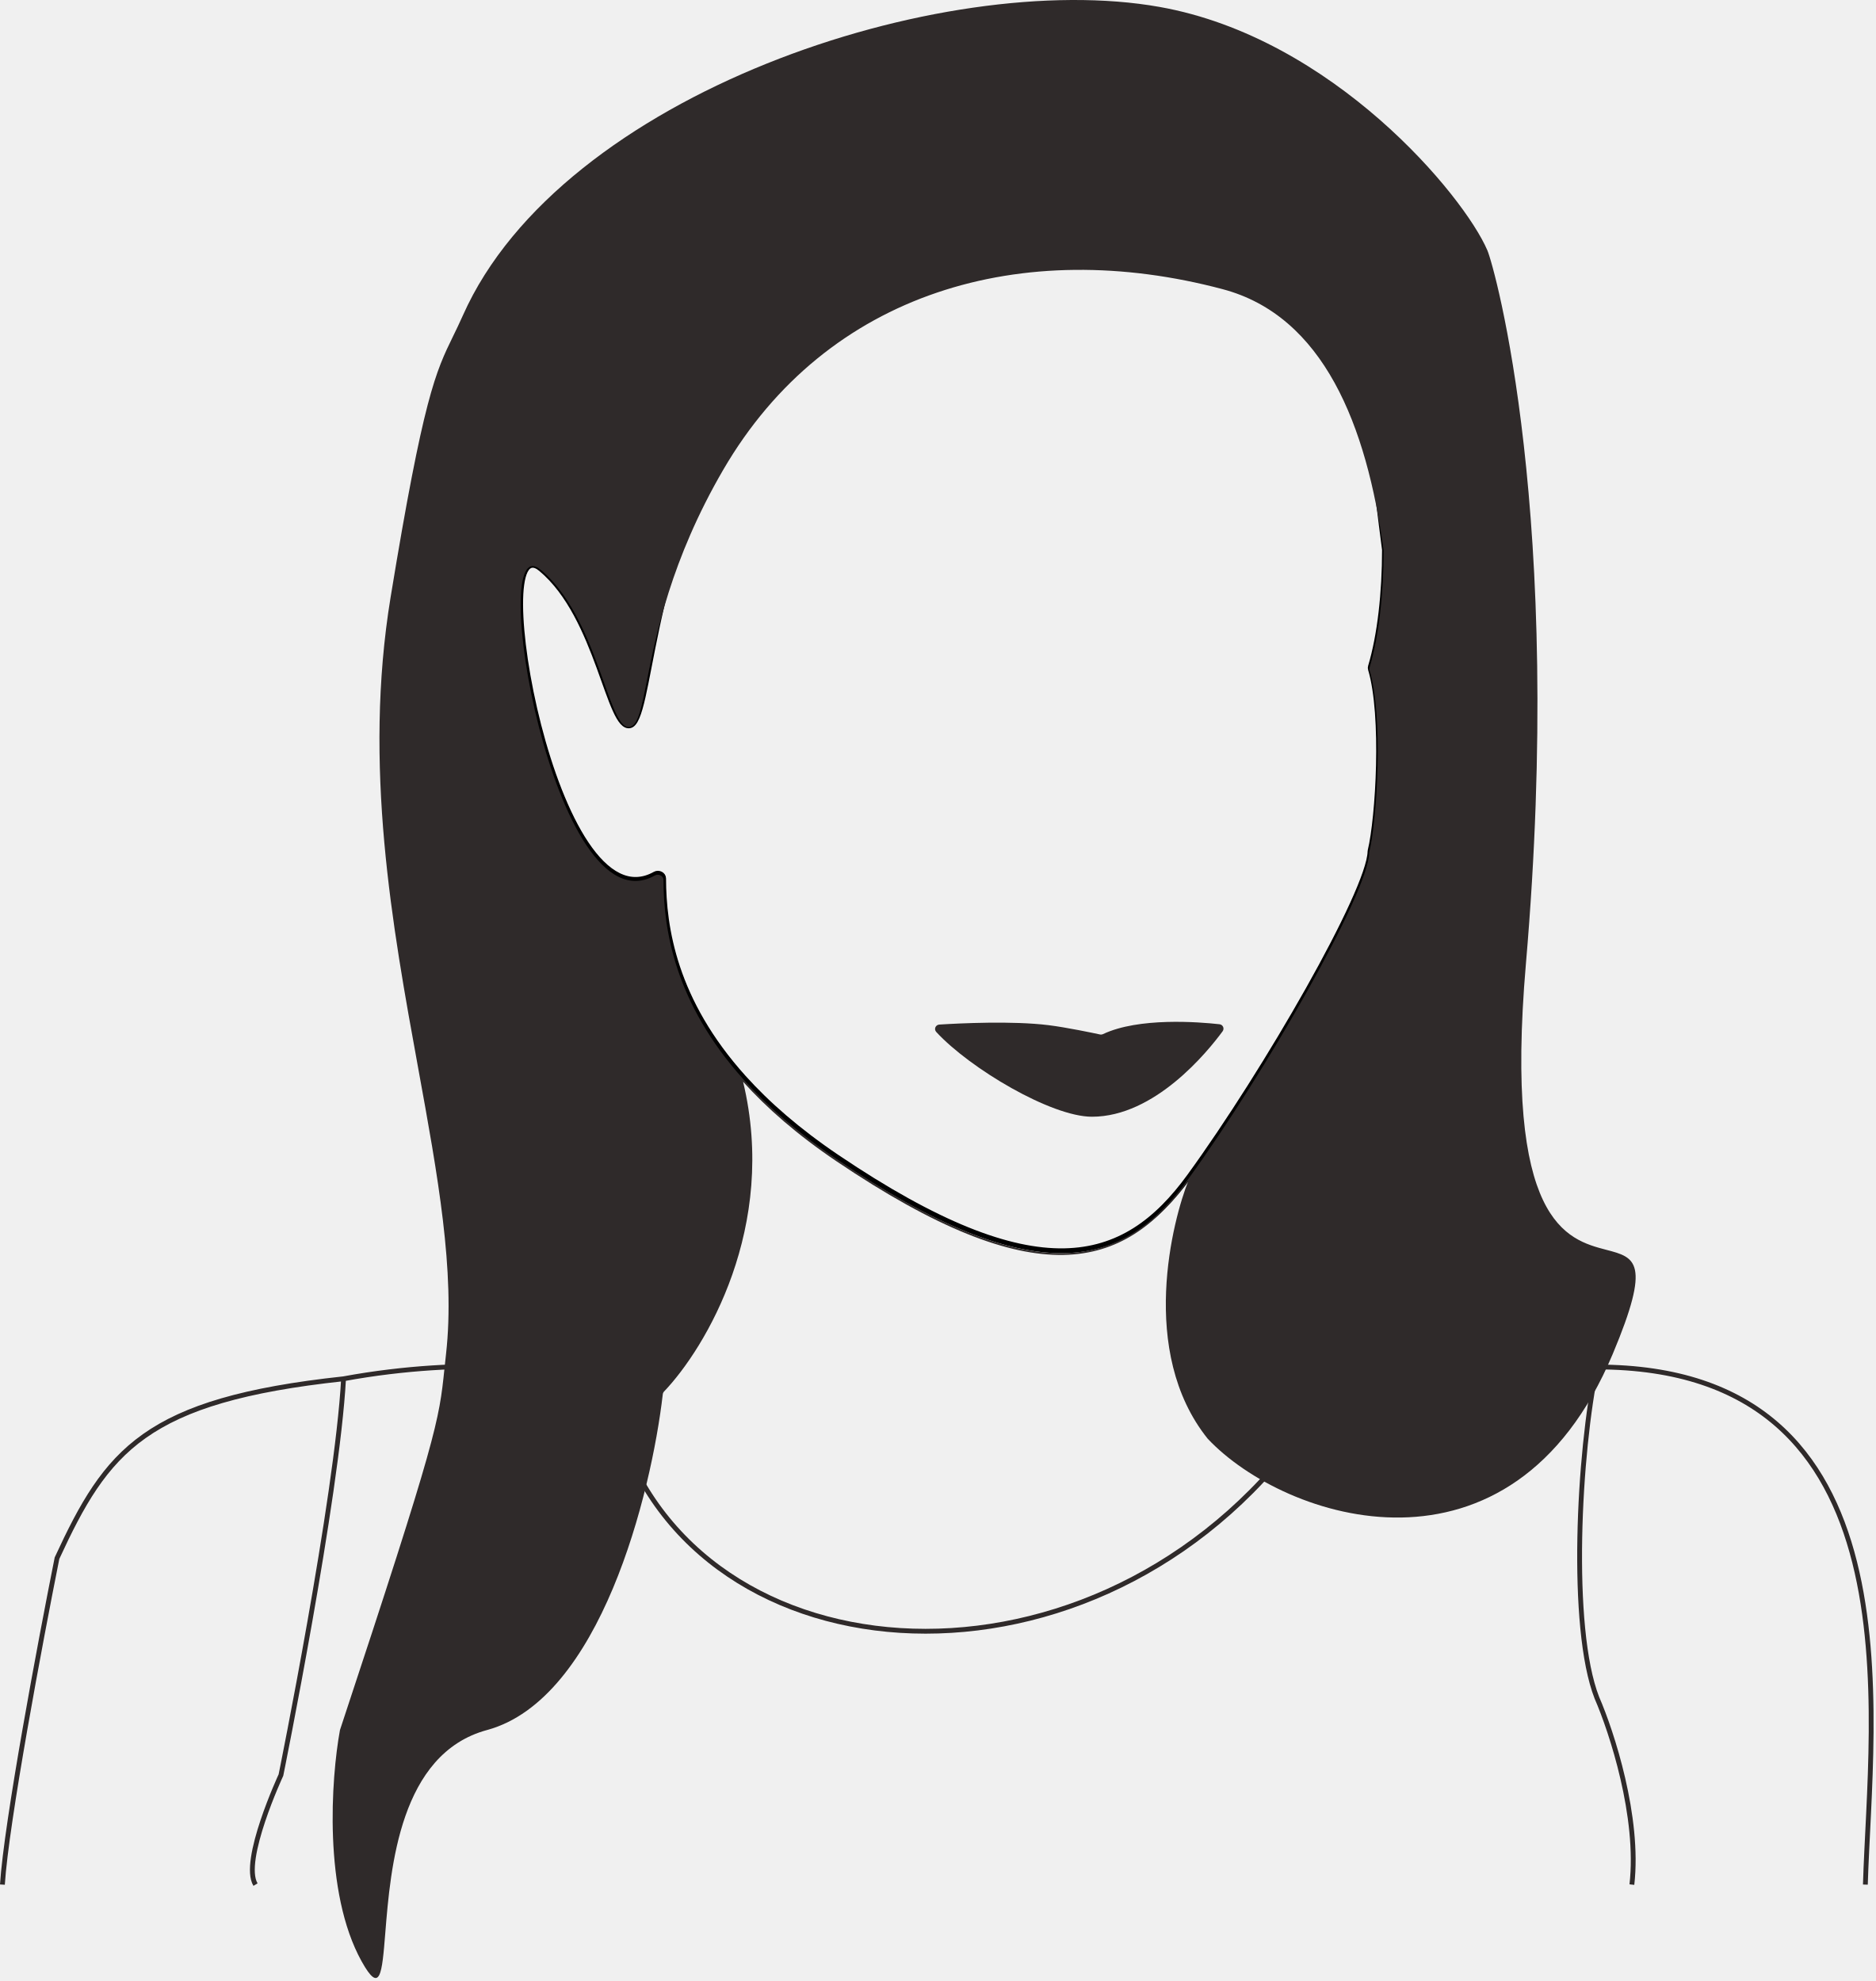
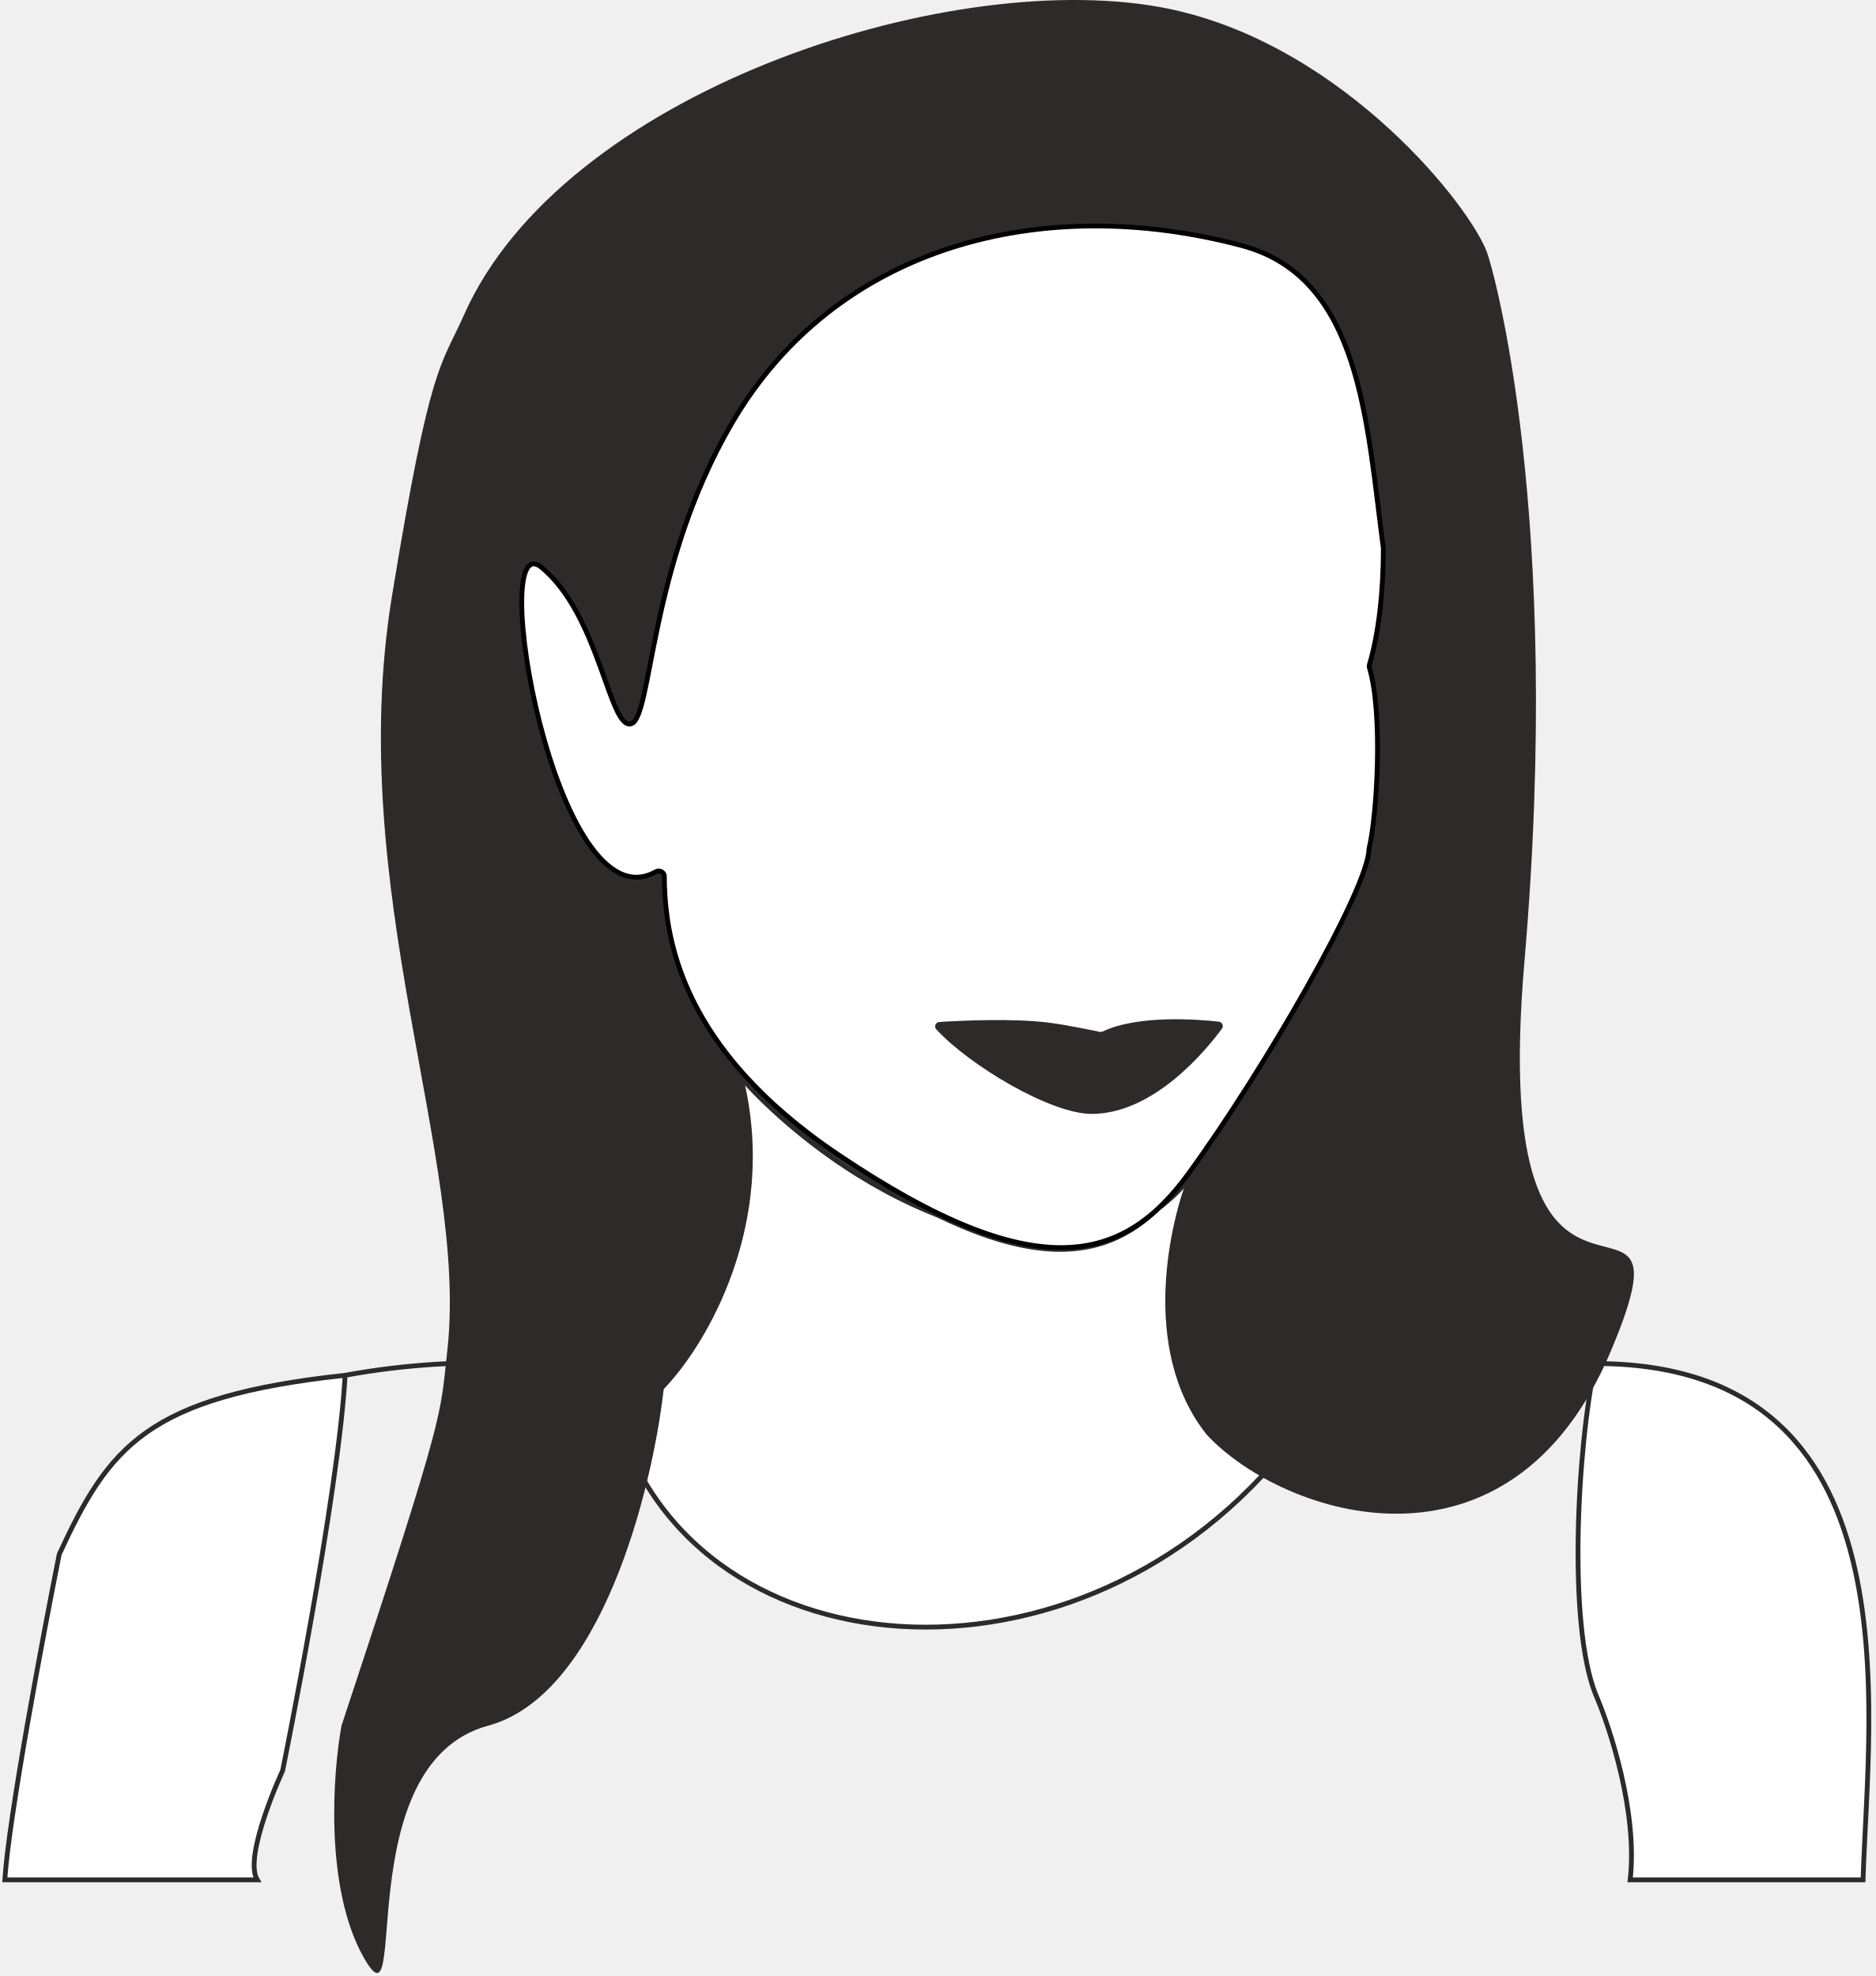
- <svg xmlns="http://www.w3.org/2000/svg" width="389" height="411" viewBox="0 0 389 411" fill="none">
-   <path d="M126 287C136 346.5 218 357 264 304.7" stroke="#2F2A2A" />
-   <path d="M104.727 283.611C96.147 283.191 84.04 283.701 71.263 286.057M386.93 391C387.977 355.784 398.5 283.611 331.236 283.611M314.007 283.611C320.238 282.775 325.969 282.818 331.236 283.611M71.263 286.057C30 290.5 22.166 300.896 11.825 323.269C8.383 340.513 1.3 378.2 0.5 391M71.263 286.057C69.931 310.789 58.276 368.274 58.276 368.274C58.276 368.274 50.003 386.098 53 391M331.236 283.611C327.489 301.138 325.535 337.636 331.236 352.233C334.324 359.322 340.1 377 338.5 391" stroke="#2F2A2A" />
-   <path d="M246.678 244.064C233.239 262.541 215.178 268.072 173.678 240.068C165.537 234.574 159.209 229.021 154.299 223.568C139.883 207.56 137.684 192.426 137.653 182.245C137.651 181.39 136.614 180.898 135.869 181.318C114.842 193.164 100.51 108.341 112.178 118.065C124.178 128.065 126.178 151.564 130.678 150.568C135.178 149.572 134.178 118.065 151.678 88.064C173.262 51.065 216.178 40.065 257.678 51.065C282.678 57.691 283.678 88.072 287.178 114.068C287.178 122.928 286.208 131.796 284.268 138.271C284.21 138.466 284.21 138.666 284.268 138.86C287.135 148.453 285.843 169.726 284.206 176.455C284.187 176.534 284.179 176.599 284.177 176.68C283.981 184.913 262.605 222.169 246.678 244.064Z" stroke="black" />
-   <path d="M226.5 231.689C218.039 231.689 201.183 221.676 194.209 214.107C193.668 213.521 194.058 212.615 194.854 212.566C199.16 212.296 210.034 211.765 217.5 212.693C221.248 213.158 226.743 214.315 228.158 214.619C228.382 214.667 228.609 214.637 228.815 214.539C236.212 211.044 248.613 212.019 252.948 212.5C253.674 212.58 254.03 213.382 253.597 213.972C250.464 218.234 239.545 231.689 226.5 231.689Z" fill="#2F2A2A" />
-   <path fill-rule="evenodd" clip-rule="evenodd" d="M94 69.718C90.376 77.149 87.833 82.363 81.018 123.932C75.295 158.845 81.364 192.121 86.758 221.696C90.789 243.795 94.442 263.827 92.518 280.932C92.393 282.041 92.288 283.047 92.19 283.993C91.059 294.84 90.754 297.768 70.518 358.932C68.685 368.933 67.018 392.535 75.018 406.935C78.883 413.892 79.237 409.495 79.921 401.02C81.006 387.567 82.919 363.837 101.018 358.932C124.493 352.569 135.072 310.056 137.48 289.266C137.506 289.046 137.595 288.857 137.748 288.696C146.369 279.653 161.371 254.565 154.139 224.435C159.049 229.888 165.376 235.442 173.518 240.935C215.018 268.939 233.078 263.408 246.518 244.932C243.318 252.877 236.018 280.432 250.518 298.5C266.518 315.5 313.518 330.932 334.518 280.932C342.573 261.754 339.217 260.877 333.239 259.314C325.034 257.169 311.89 253.734 316.518 199.935C324.518 106.935 310.018 55.435 308.518 51.932C303.659 40.582 276.518 7.835 240.518 1.435C195.518 -6.565 116.455 19.435 96.018 65.435C95.294 67.065 94.631 68.425 94 69.718ZM173.613 240.521C215.072 268.591 233.114 263.047 246.54 244.527C262.451 222.581 283.806 185.236 284.002 176.985C284.004 176.903 284.012 176.838 284.031 176.759C285.666 170.014 286.957 148.689 284.092 139.074C284.034 138.88 284.035 138.681 284.093 138.487C286.031 131.996 287 123.107 287 114.226C283.503 88.168 274.5 65.55 253.63 60C212.171 48.974 171.562 60.413 150 97.5C139.145 116.17 136.045 131.823 134.179 141.247C133.04 147.001 132.36 150.433 130.656 150.811C128.716 151.242 127.241 147.101 125.228 141.448C122.575 134 118.989 123.929 112.174 118.231C100.518 108.485 114.835 193.507 135.841 181.633C136.585 181.212 137.621 181.705 137.624 182.563C137.654 192.768 139.852 207.937 154.253 223.983C159.158 229.448 165.479 235.015 173.613 240.521Z" fill="#2F2A2A" />
+ <svg xmlns="http://www.w3.org/2000/svg" width="390" height="411" viewBox="0 0 390 411" fill="none">
+   <path d="M264.5 304.7C218.5 357 136.5 346.5 126.5 287C137.167 288.5 154 278.12 154 224C154 224 183 258.5 224.5 258.5C230 257.667 242.7 253.2 249.5 242C258 228 225 294.901 264.5 304.7Z" fill="white" stroke="#2F2A2A" />
+   <path d="M12.325 323.269C22.666 300.896 30.5 290.5 71.763 286.057C70.431 310.789 58.776 368.274 58.776 368.274C58.776 368.274 50.503 386.098 53.5 391H1C1.8 378.2 8.883 340.513 12.325 323.269Z" fill="white" />
+   <path d="M331.736 283.611C399 283.611 388.477 355.784 387.43 391H339C340.6 377 334.824 359.322 331.736 352.233C326.035 337.636 327.989 301.138 331.736 283.611Z" fill="white" />
+   <path d="M105.227 283.611C96.647 283.191 84.54 283.701 71.763 286.057M314.507 283.611C320.738 282.775 326.469 282.818 331.736 283.611M71.763 286.057C30.5 290.5 22.666 300.896 12.325 323.269C8.883 340.513 1.8 378.2 1 391H53.5C50.503 386.098 58.776 368.274 58.776 368.274C58.776 368.274 70.431 310.789 71.763 286.057ZM331.736 283.611C399 283.611 388.477 355.784 387.43 391H339C340.6 377 334.824 359.322 331.736 352.233C326.035 337.636 327.989 301.138 331.736 283.611Z" stroke="#2F2A2A" />
+   <path d="M81.518 123.932C89.518 75.132 91.631 76.435 96.518 65.435C116.955 19.435 196.018 -6.565 241.018 1.435C277.018 7.835 304.159 40.582 309.018 51.932C310.518 55.435 325.018 106.935 317.018 199.935C309.018 292.935 354.126 235.435 335.018 280.932C314.018 330.932 267.018 315.5 251.018 298.5C236.518 280.432 243.818 252.877 247.018 244.932C233.578 263.408 215.518 268.939 174.018 240.935C165.876 235.442 159.549 229.888 154.639 224.435C161.871 254.565 146.869 279.653 138.248 288.696C138.095 288.857 138.006 289.046 137.98 289.266C135.572 310.056 124.993 352.569 101.518 358.932C72.018 366.928 85.518 424.935 75.518 406.935C67.518 392.535 69.185 368.933 71.018 358.932C93.018 292.435 91.461 294.773 93.018 280.932C97.518 240.935 71.518 184.932 81.518 123.932Z" fill="#2F2A2A" />
+   <path d="M247.178 244.064C233.739 262.541 215.678 268.072 174.178 240.068C166.037 234.574 159.709 229.021 154.799 223.568C140.383 207.56 138.184 192.426 138.153 182.245C138.151 181.39 137.114 180.898 136.369 181.318C115.342 193.164 101.01 108.341 112.678 118.064C124.678 128.064 126.678 151.564 131.178 150.568C135.678 149.572 134.678 118.064 152.178 88.064C173.762 51.065 216.678 40.065 258.178 51.065C283.178 57.691 284.178 88.072 287.678 114.068C287.678 122.928 286.708 131.796 284.768 138.271C284.71 138.466 284.71 138.666 284.768 138.86C287.635 148.453 286.343 169.726 284.706 176.455C284.687 176.534 284.679 176.599 284.677 176.68C284.481 184.912 263.105 222.169 247.178 244.064Z" fill="white" stroke="black" />
+   <path d="M227 231.689C218.539 231.689 201.683 221.676 194.709 214.107C194.168 213.521 194.558 212.615 195.354 212.566C199.66 212.296 210.534 211.765 218 212.692C221.748 213.158 227.243 214.315 228.658 214.619C228.882 214.667 229.109 214.637 229.315 214.539C236.712 211.043 249.113 212.019 253.448 212.5C254.174 212.58 254.53 213.382 254.097 213.972C250.964 218.234 240.045 231.689 227 231.689Z" fill="#2F2A2A" />
</svg>
